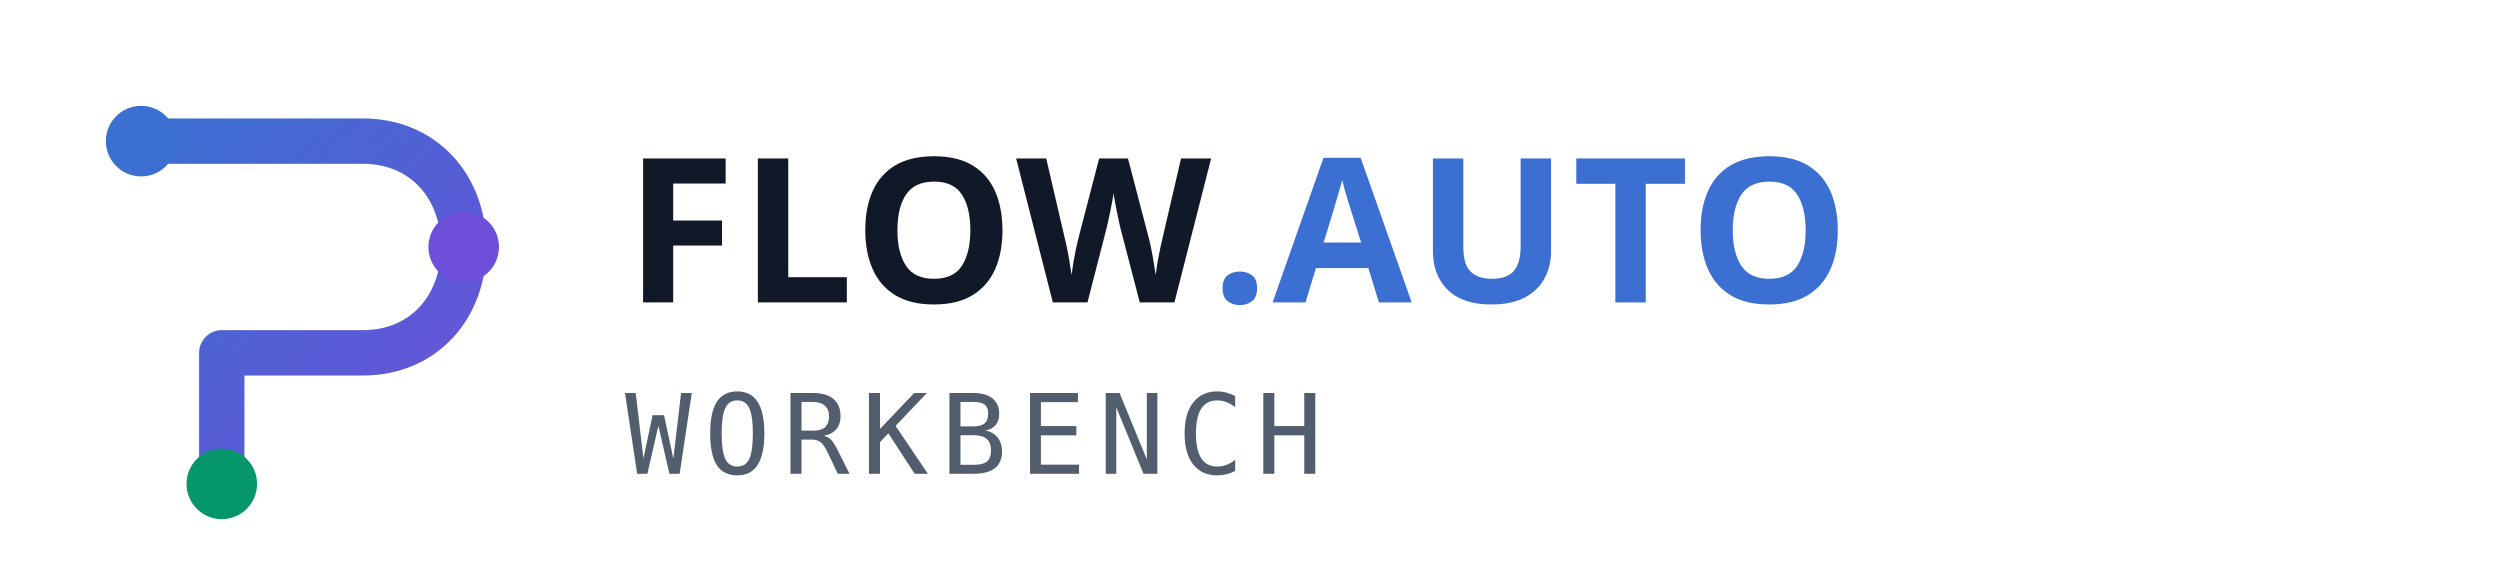
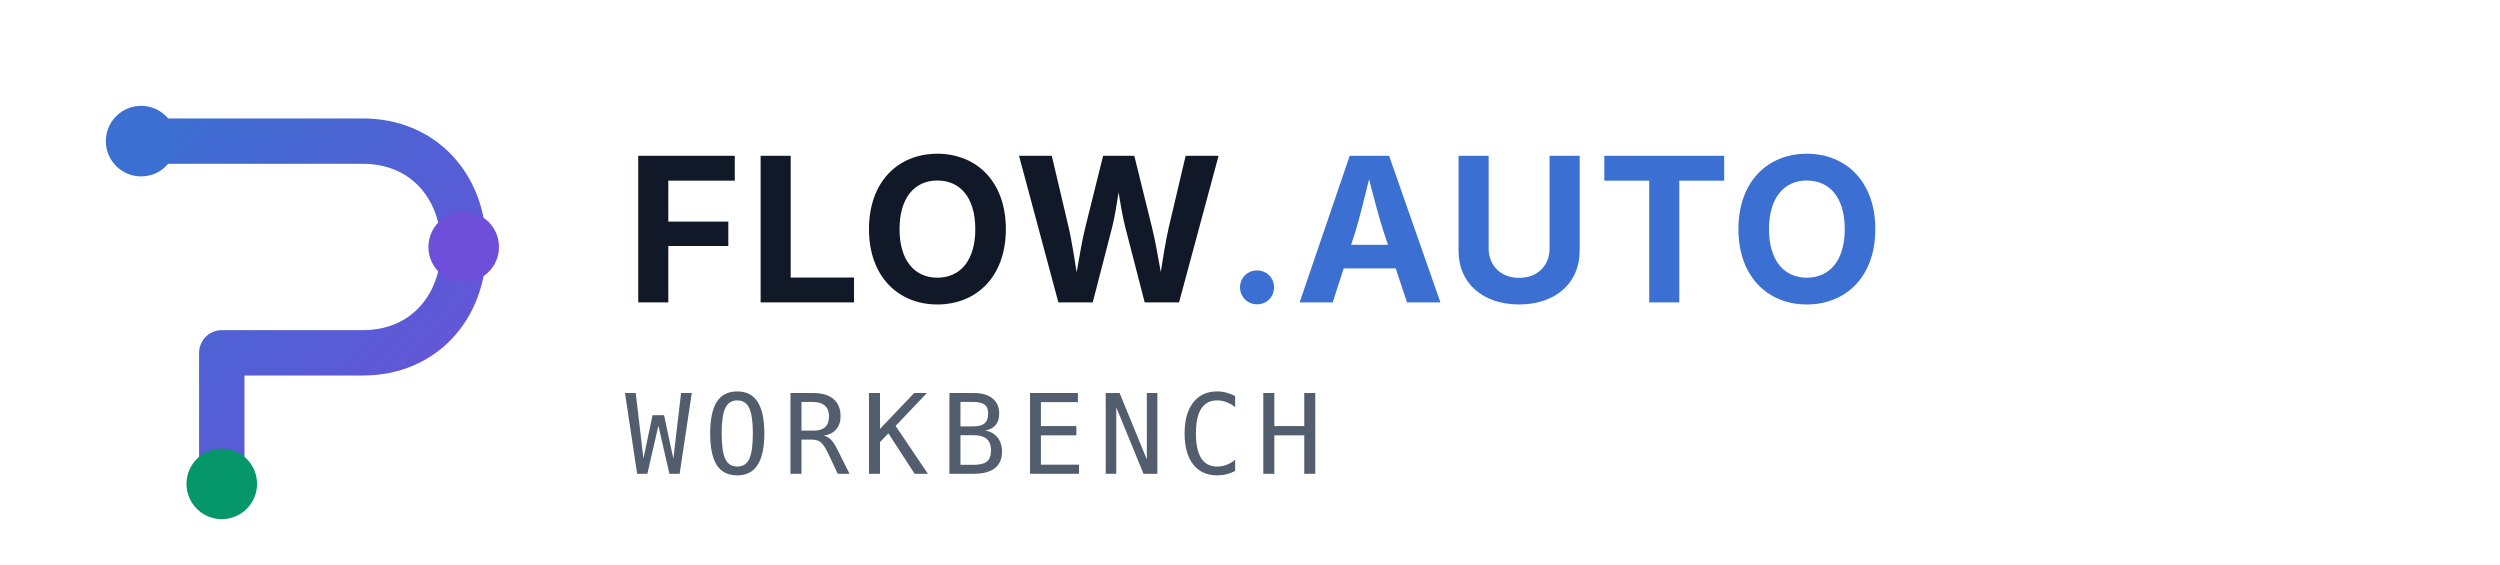
<svg xmlns="http://www.w3.org/2000/svg" viewBox="0 0 248 56" fill="none" role="img" aria-label="Flow Auto WorkBench">
  <defs>
    <linearGradient id="g" x1="0" y1="0" x2="1" y2="1">
      <stop offset="0%" stop-color="#3B6FD1" />
      <stop offset="100%" stop-color="#6D4FD9" />
    </linearGradient>
  </defs>
  <g transform="translate(4, 6)">
    <path d="M10 8 H32 C38 8 42 12.5 42 18.5 C42 24.5 38 29 32 29 H18 V42" stroke="url(#g)" stroke-width="4.5" stroke-linecap="round" stroke-linejoin="round" />
    <path d="M18 18.5 H30" stroke="url(#g)" stroke-width="4.5" stroke-linecap="round" />
    <circle cx="10" cy="8" r="3.5" fill="#3B6FD1" />
    <circle cx="42" cy="18.5" r="3.5" fill="#6D4FD9" />
    <circle cx="18" cy="42" r="3.5" fill="#059669" />
  </g>
-   <text x="62" y="30" fill="#111827" font-family="Montserrat, system-ui, sans-serif" font-size="20" font-weight="700" letter-spacing="0.4">FLOW<tspan fill="#3B6FD1">.AUTO</tspan>
+   <text x="62" y="30" fill="#111827" font-family="system-ui, -apple-system, 'Segoe UI', sans-serif" font-size="20" font-weight="700" letter-spacing="0.4">FLOW<tspan fill="#3B6FD1">.AUTO</tspan>
  </text>
-   <text x="62" y="47" fill="#525E6E" font-family="IBM Plex Mono, ui-monospace, monospace" font-size="11" font-weight="500" letter-spacing="1.2">WORKBENCH</text>
+   <text x="62" y="47" fill="#525E6E" font-family="ui-monospace, 'SF Mono', Menlo, monospace" font-size="11" font-weight="500" letter-spacing="1.2">WORKBENCH</text>
</svg>
